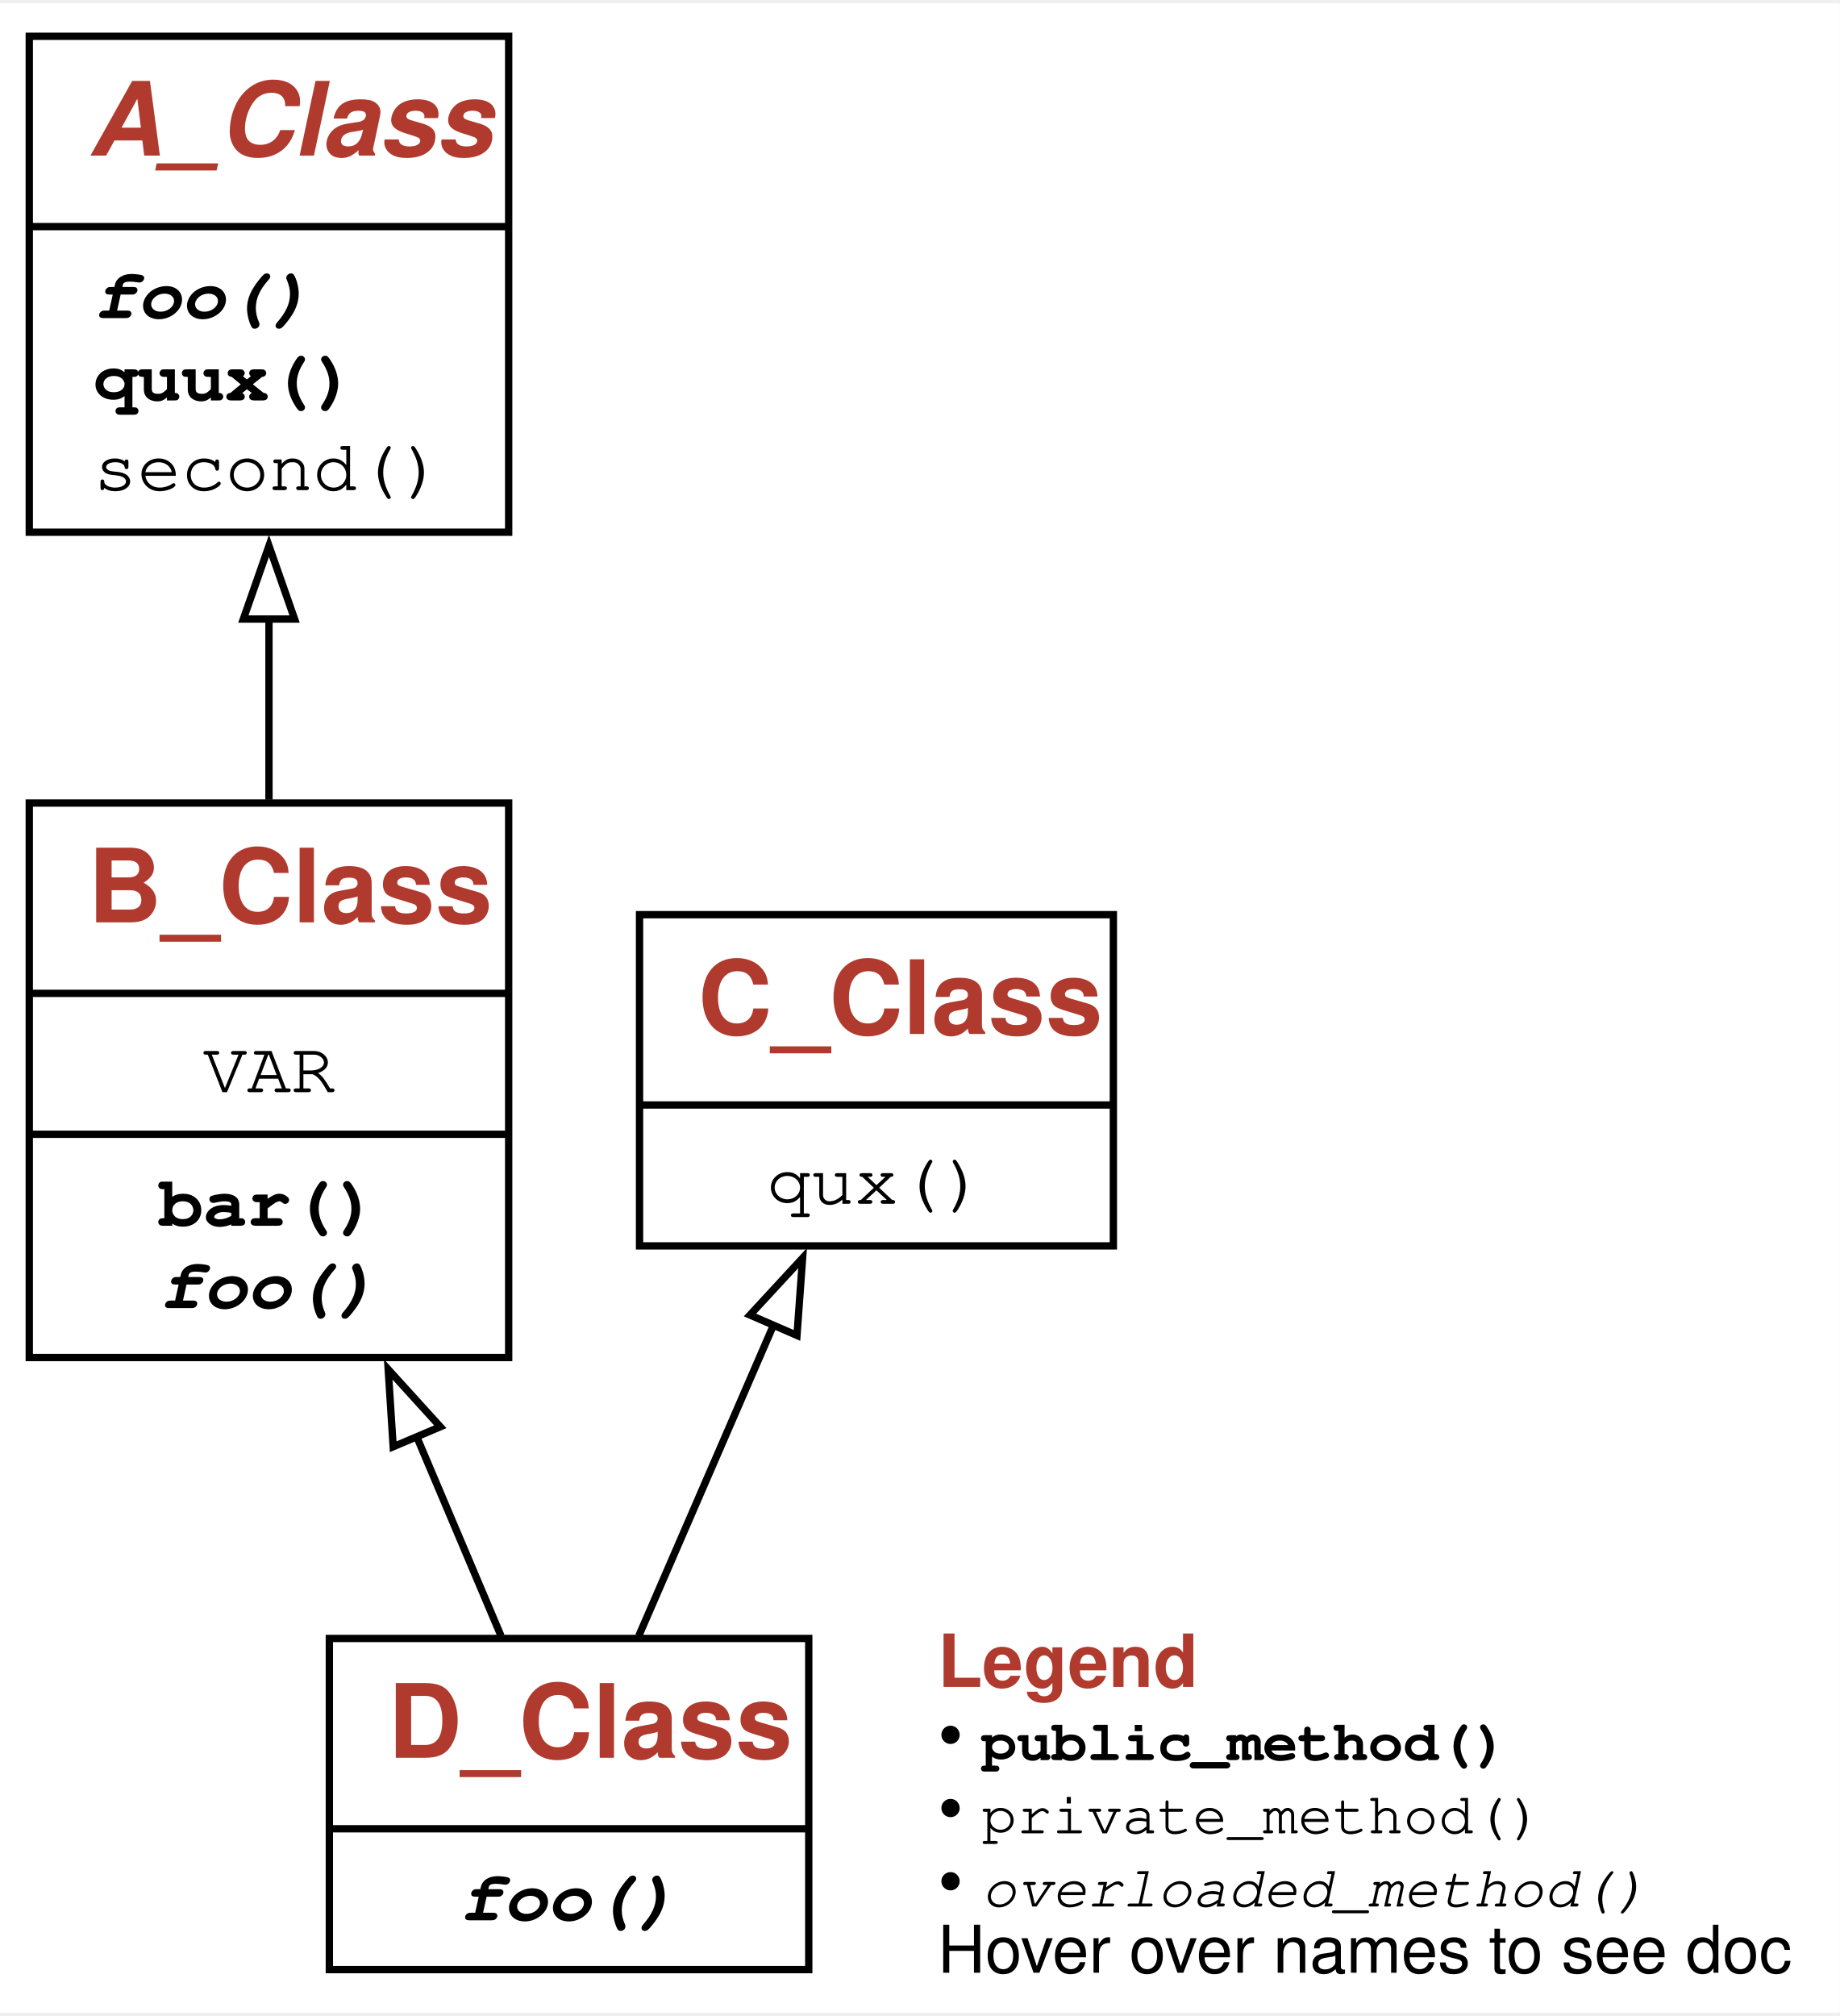
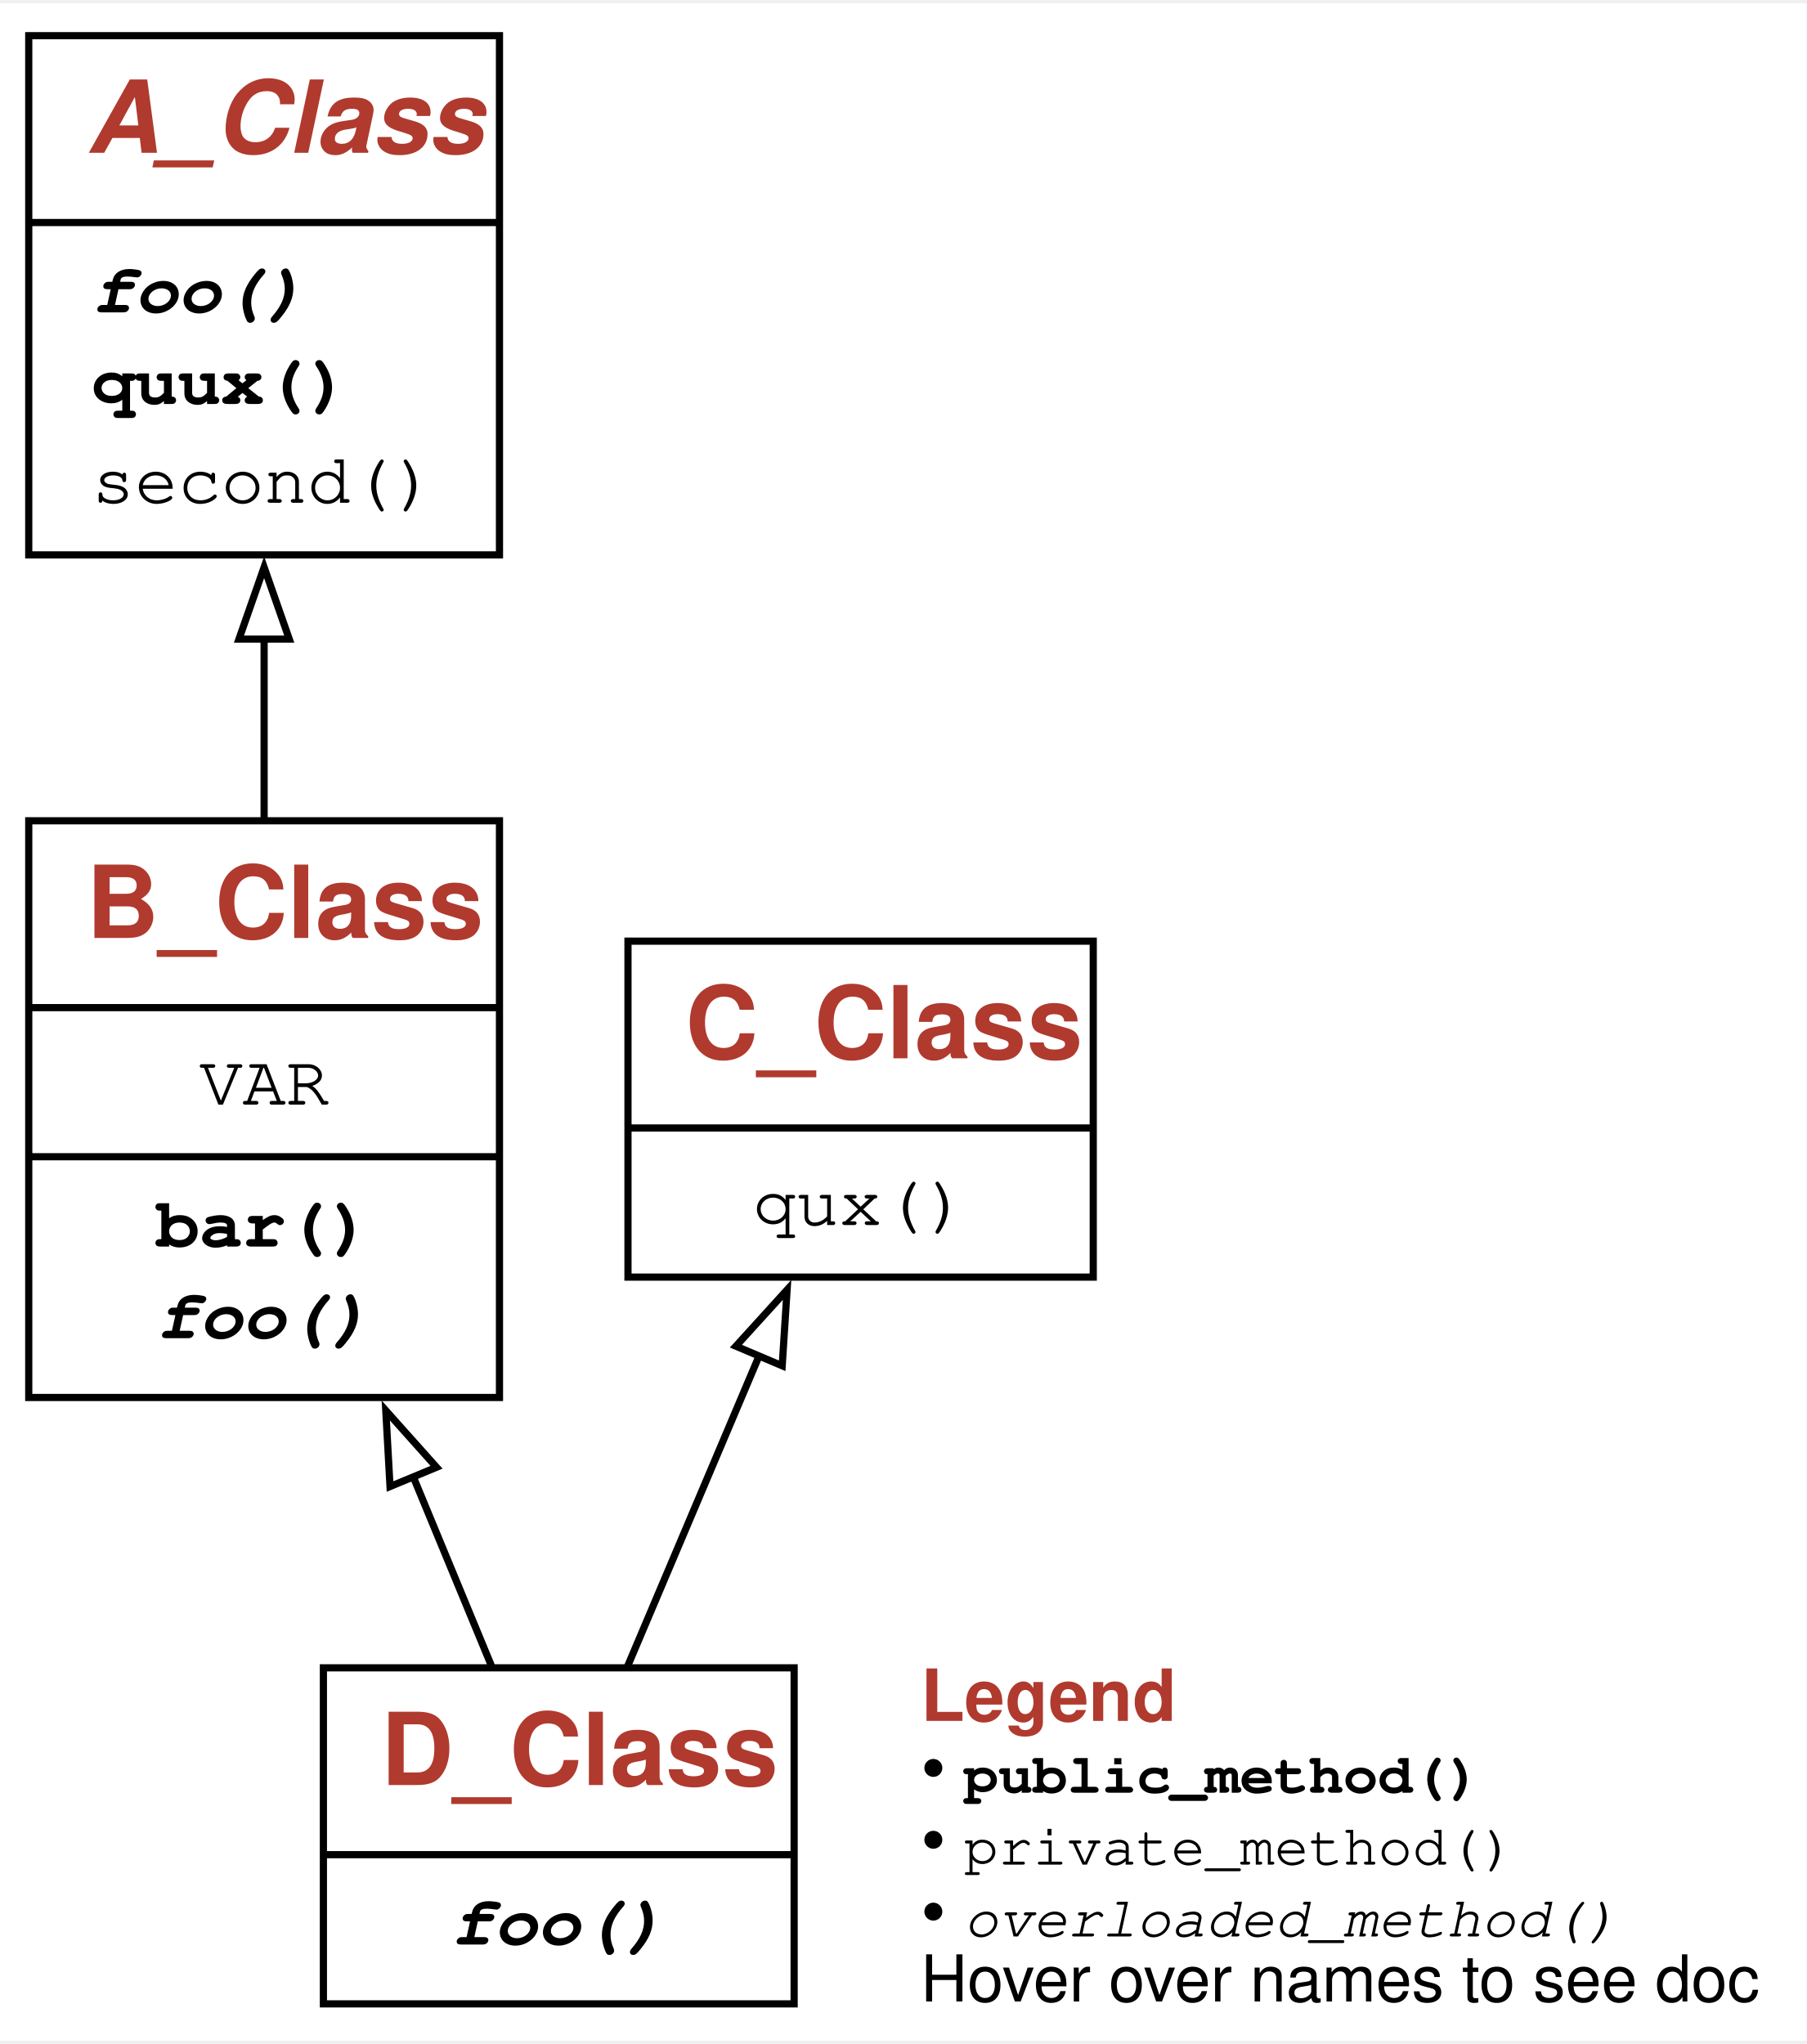
- <svg xmlns="http://www.w3.org/2000/svg" xmlns:xlink="http://www.w3.org/1999/xlink" width="251pt" height="275pt" viewBox="0.00 0.00 251.38 274.50">
-   <g id="graph0" class="graph" transform="scale(1 1) rotate(0) translate(4 270.5)">
+ <svg xmlns="http://www.w3.org/2000/svg" xmlns:xlink="http://www.w3.org/1999/xlink" width="251pt" height="284pt" viewBox="0.00 0.00 251.38 283.50">
+   <g id="graph0" class="graph" transform="scale(1 1) rotate(0) translate(4 279.5)">
    <g id="a_graph0">
      <a xlink:title="D_Class class hierarchy">
-         <polygon fill="white" stroke="none" points="-4,4 -4,-270.5 247.38,-270.5 247.38,4 -4,4" />
+         <polygon fill="white" stroke="none" points="-4,4 -4,-279.5 247.38,-279.5 247.38,4 -4,4" />
      </a>
    </g>
    <g id="node1" class="node">
      <g id="a_node1">
        <a xlink:href="#" xlink:title="class D_Class:&#10;A subclass inheriting from multiple superclasses.&#10;Comes with a fairly long, but meaningless documentation.">
-           <polygon fill="none" stroke="black" points="41,-1.88 41,-47.12 106.5,-47.12 106.5,-1.88 41,-1.88" />
-           <text text-anchor="start" x="49" y="-30.82" font-family="Patua One, Helvetica, sans-serif" font-weight="bold" font-size="14.00" fill="#b03a2e">D_Class</text>
-           <polyline fill="none" stroke="black" points="41,-21.12 106.5,-21.12" />
+           <polygon fill="none" stroke="black" points="41,-1.12 41,-47.88 106.5,-47.88 106.5,-1.12 41,-1.12" />
+           <text text-anchor="start" x="49" y="-31.57" font-family="Patua One, Helvetica, sans-serif" font-weight="bold" font-size="14.00" fill="#b03a2e">D_Class</text>
+           <polyline fill="none" stroke="black" points="41,-21.88 106.5,-21.88" />
          <g id="a_node1_0">
            <a xlink:href="#" xlink:title="D_Class">
              <g id="a_node1_1">
                <a xlink:href="#" xlink:title="foo(self) -&gt; None:&#10;A WW2 foo fighter.">
-                   <text text-anchor="start" x="58.75" y="-8.62" font-family="'Fira Mono', 'Source Code Pro', 'Courier', monospace" font-weight="bold" font-style="italic" font-size="10.00">foo()</text>
+                   <text text-anchor="start" x="58.75" y="-9.38" font-family="'Fira Mono', 'Source Code Pro', 'Courier', monospace" font-weight="bold" font-style="italic" font-size="10.00">foo()</text>
                </a>
              </g>
            </a>
          </g>
        </a>
      </g>
    </g>
    <g id="node2" class="node">
      <g id="a_node2">
        <a xlink:href="#" xlink:title="class B_Class:&#10;A subclass inheriting some methods.">
-           <polygon fill="none" stroke="black" points="0,-85.5 0,-161.25 65.5,-161.25 65.5,-85.5 0,-85.5" />
-           <text text-anchor="start" x="8" y="-144.95" font-family="Patua One, Helvetica, sans-serif" font-weight="bold" font-size="14.00" fill="#b03a2e">B_Class</text>
-           <polyline fill="none" stroke="black" points="0,-135.25 65.5,-135.25" />
+           <polygon fill="none" stroke="black" points="0,-85.5 0,-165.75 65.5,-165.75 65.5,-85.5 0,-85.5" />
+           <text text-anchor="start" x="8" y="-149.45" font-family="Patua One, Helvetica, sans-serif" font-weight="bold" font-size="14.00" fill="#b03a2e">B_Class</text>
+           <polyline fill="none" stroke="black" points="0,-139.75 65.5,-139.75" />
          <g id="a_node2_2">
            <a xlink:href="#" xlink:title="B_Class">
              <g id="a_node2_3">
                <a xlink:href="#" xlink:title="VAR = 'A variable'">
-                   <text text-anchor="start" x="23.75" y="-121.75" font-family="'Fira Mono', 'Source Code Pro', 'Courier', monospace" font-size="10.00">VAR</text>
+                   <text text-anchor="start" x="23.75" y="-126.25" font-family="'Fira Mono', 'Source Code Pro', 'Courier', monospace" font-size="10.00">VAR</text>
                </a>
              </g>
            </a>
          </g>
-           <polyline fill="none" stroke="black" points="0,-116 65.5,-116" />
+           <polyline fill="none" stroke="black" points="0,-119 65.5,-119" />
          <g id="a_node2_4">
            <a xlink:href="#" xlink:title="B_Class">
              <g id="a_node2_5">
                <a xlink:href="#" xlink:title="bar(self, qux: Any = None, bartender: int = 42) -&gt; None:&#10;A qux walks into a bar.&#10;`bartender` is an optional attribute.">
-                   <text text-anchor="start" x="17.75" y="-103.5" font-family="'Fira Mono', 'Source Code Pro', 'Courier', monospace" font-weight="bold" font-size="10.00">bar()</text>
+                   <text text-anchor="start" x="17.75" y="-106.5" font-family="'Fira Mono', 'Source Code Pro', 'Courier', monospace" font-weight="bold" font-size="10.00">bar()</text>
                </a>
              </g>
              <g id="a_node2_6">
                <a xlink:href="#" xlink:title="foo(self) -&gt; None:&#10;A WW2 foo fighter.">
-                   <text text-anchor="start" x="17.75" y="-92.25" font-family="'Fira Mono', 'Source Code Pro', 'Courier', monospace" font-weight="bold" font-style="italic" font-size="10.00">foo()</text>
+                   <text text-anchor="start" x="17.75" y="-93.75" font-family="'Fira Mono', 'Source Code Pro', 'Courier', monospace" font-weight="bold" font-style="italic" font-size="10.00">foo()</text>
                </a>
              </g>
            </a>
          </g>
        </a>
      </g>
    </g>
    <g id="edge1" class="edge">
-       <path fill="none" stroke="black" d="M64.45,-47.48C60.98,-55.68 56.89,-65.34 52.82,-74.95" />
-       <polygon fill="none" stroke="black" points="49.72,-73.31 49.04,-83.88 56.16,-76.04 49.72,-73.31" />
+       <path fill="none" stroke="black" d="M64.45,-47.99C61.15,-55.96 57.3,-65.28 53.44,-74.61" />
+       <polygon fill="none" stroke="black" points="50.27,-73.11 49.68,-83.69 56.74,-75.79 50.27,-73.11" />
    </g>
    <g id="node4" class="node">
      <g id="a_node4">
        <a xlink:href="#" xlink:title="class C_Class:&#10;A class injecting some method">
-           <polygon fill="none" stroke="black" points="83.38,-100.75 83.38,-146 148.12,-146 148.12,-100.75 83.38,-100.75" />
-           <text text-anchor="start" x="91.38" y="-129.7" font-family="Patua One, Helvetica, sans-serif" font-weight="bold" font-size="14.00" fill="#b03a2e">C_Class</text>
-           <polyline fill="none" stroke="black" points="83.38,-120 148.12,-120" />
+           <polygon fill="none" stroke="black" points="83.38,-102.25 83.38,-149 148.12,-149 148.12,-102.25 83.38,-102.25" />
+           <text text-anchor="start" x="91.38" y="-132.7" font-family="Patua One, Helvetica, sans-serif" font-weight="bold" font-size="14.00" fill="#b03a2e">C_Class</text>
+           <polyline fill="none" stroke="black" points="83.38,-123 148.12,-123" />
          <g id="a_node4_7">
            <a xlink:href="#" xlink:title="C_Class">
              <g id="a_node4_8">
                <a xlink:href="#" xlink:title="qux(self, arg: List[Union[str, int, NoneType]]) -&gt; List[Union[str, int, NoneType]]">
-                   <text text-anchor="start" x="100.75" y="-106.5" font-family="'Fira Mono', 'Source Code Pro', 'Courier', monospace" font-size="10.00">qux()</text>
+                   <text text-anchor="start" x="100.75" y="-109.5" font-family="'Fira Mono', 'Source Code Pro', 'Courier', monospace" font-size="10.00">qux()</text>
                </a>
              </g>
            </a>
          </g>
        </a>
      </g>
    </g>
    <g id="edge3" class="edge">
-       <path fill="none" stroke="black" d="M83.28,-47.48C88.76,-60.12 95.74,-76.21 101.82,-90.24" />
-       <polygon fill="none" stroke="black" points="98.47,-91.31 105.66,-99.09 104.89,-88.52 98.47,-91.31" />
+       <path fill="none" stroke="black" d="M83.28,-47.99C88.72,-60.83 95.64,-77.16 101.69,-91.44" />
+       <polygon fill="none" stroke="black" points="98.4,-92.64 105.52,-100.48 104.84,-89.91 98.4,-92.64" />
    </g>
    <g id="node3" class="node">
      <g id="a_node3">
        <a xlink:href="#" xlink:title="class A_Class:&#10;A Class which does A thing right.&#10;Comes with a longer docstring.">
-           <polygon fill="none" stroke="black" points="0,-198.25 0,-266 65.5,-266 65.5,-198.25 0,-198.25" />
-           <text text-anchor="start" x="8" y="-249.7" font-family="Patua One, Helvetica, sans-serif" font-weight="bold" font-style="italic" font-size="14.00" fill="#b03a2e">A_Class</text>
-           <polyline fill="none" stroke="black" points="0,-240 65.5,-240" />
+           <polygon fill="none" stroke="black" points="0,-202.75 0,-275 65.5,-275 65.5,-202.75 0,-202.75" />
+           <text text-anchor="start" x="8" y="-258.7" font-family="Patua One, Helvetica, sans-serif" font-weight="bold" font-style="italic" font-size="14.00" fill="#b03a2e">A_Class</text>
+           <polyline fill="none" stroke="black" points="0,-249 65.5,-249" />
          <g id="a_node3_9">
            <a xlink:href="#" xlink:title="A_Class">
              <g id="a_node3_10">
                <a xlink:href="#" xlink:title="foo(self) -&gt; None:&#10;The Adventures of the glorious Foo">
-                   <text text-anchor="start" x="8.75" y="-227.5" font-family="'Fira Mono', 'Source Code Pro', 'Courier', monospace" font-weight="bold" font-style="italic" font-size="10.00">foo()</text>
+                   <text text-anchor="start" x="8.75" y="-236.5" font-family="'Fira Mono', 'Source Code Pro', 'Courier', monospace" font-weight="bold" font-style="italic" font-size="10.00">foo()</text>
                </a>
              </g>
              <g id="a_node3_11">
                <a xlink:href="#" xlink:title="quux(self) -&gt; None:&#10;A method that is not used.">
-                   <text text-anchor="start" x="8.75" y="-216.25" font-family="'Fira Mono', 'Source Code Pro', 'Courier', monospace" font-weight="bold" font-size="10.00">quux()</text>
+                   <text text-anchor="start" x="8.75" y="-223.75" font-family="'Fira Mono', 'Source Code Pro', 'Courier', monospace" font-weight="bold" font-size="10.00">quux()</text>
                </a>
              </g>
              <g id="a_node3_12">
                <a xlink:href="#" xlink:title="second(self) -&gt; None">
-                   <text text-anchor="start" x="8.75" y="-204" font-family="'Fira Mono', 'Source Code Pro', 'Courier', monospace" font-size="10.00">second()</text>
+                   <text text-anchor="start" x="8.75" y="-210" font-family="'Fira Mono', 'Source Code Pro', 'Courier', monospace" font-size="10.00">second()</text>
                </a>
              </g>
            </a>
          </g>
        </a>
      </g>
    </g>
    <g id="edge2" class="edge">
-       <path fill="none" stroke="black" d="M32.75,-161.71C32.75,-169.72 32.75,-178.26 32.75,-186.51" />
-       <polygon fill="none" stroke="black" points="29.25,-186.39 32.75,-196.39 36.25,-186.39 29.25,-186.39" />
+       <path fill="none" stroke="black" d="M32.75,-166.16C32.75,-174.23 32.75,-182.79 32.75,-191.08" />
+       <polygon fill="none" stroke="black" points="29.25,-191.03 32.75,-201.03 36.25,-191.03 29.25,-191.03" />
    </g>
    <g id="node5" class="node">
      <text text-anchor="start" x="124.12" y="-40.5" font-family="Patua One, Helvetica, sans-serif" font-weight="bold" font-size="10.00" fill="#b03a2e">Legend</text>
      <text text-anchor="start" x="124.12" y="-30.5" font-family="Patua One, Helvetica, sans-serif" font-size="10.00">• </text>
      <text text-anchor="start" x="130.12" y="-30.5" font-family="'Fira Mono', 'Source Code Pro', 'Courier', monospace" font-weight="bold" font-size="8.00">public_method()</text>
      <text text-anchor="start" x="124.12" y="-20.5" font-family="Patua One, Helvetica, sans-serif" font-size="10.00">• </text>
      <text text-anchor="start" x="130.12" y="-20.5" font-family="'Fira Mono', 'Source Code Pro', 'Courier', monospace" font-size="8.00">private_method()</text>
      <text text-anchor="start" x="124.12" y="-10.5" font-family="Patua One, Helvetica, sans-serif" font-size="10.00">• </text>
      <text text-anchor="start" x="130.12" y="-10.5" font-family="'Fira Mono', 'Source Code Pro', 'Courier', monospace" font-style="italic" font-size="8.00">overloaded_method()</text>
      <text text-anchor="start" x="124.12" y="-1.45" font-family="Helvetica,sans-Serif" font-size="9.00">Hover over names to see doc</text>
    </g>
  </g>
</svg>
